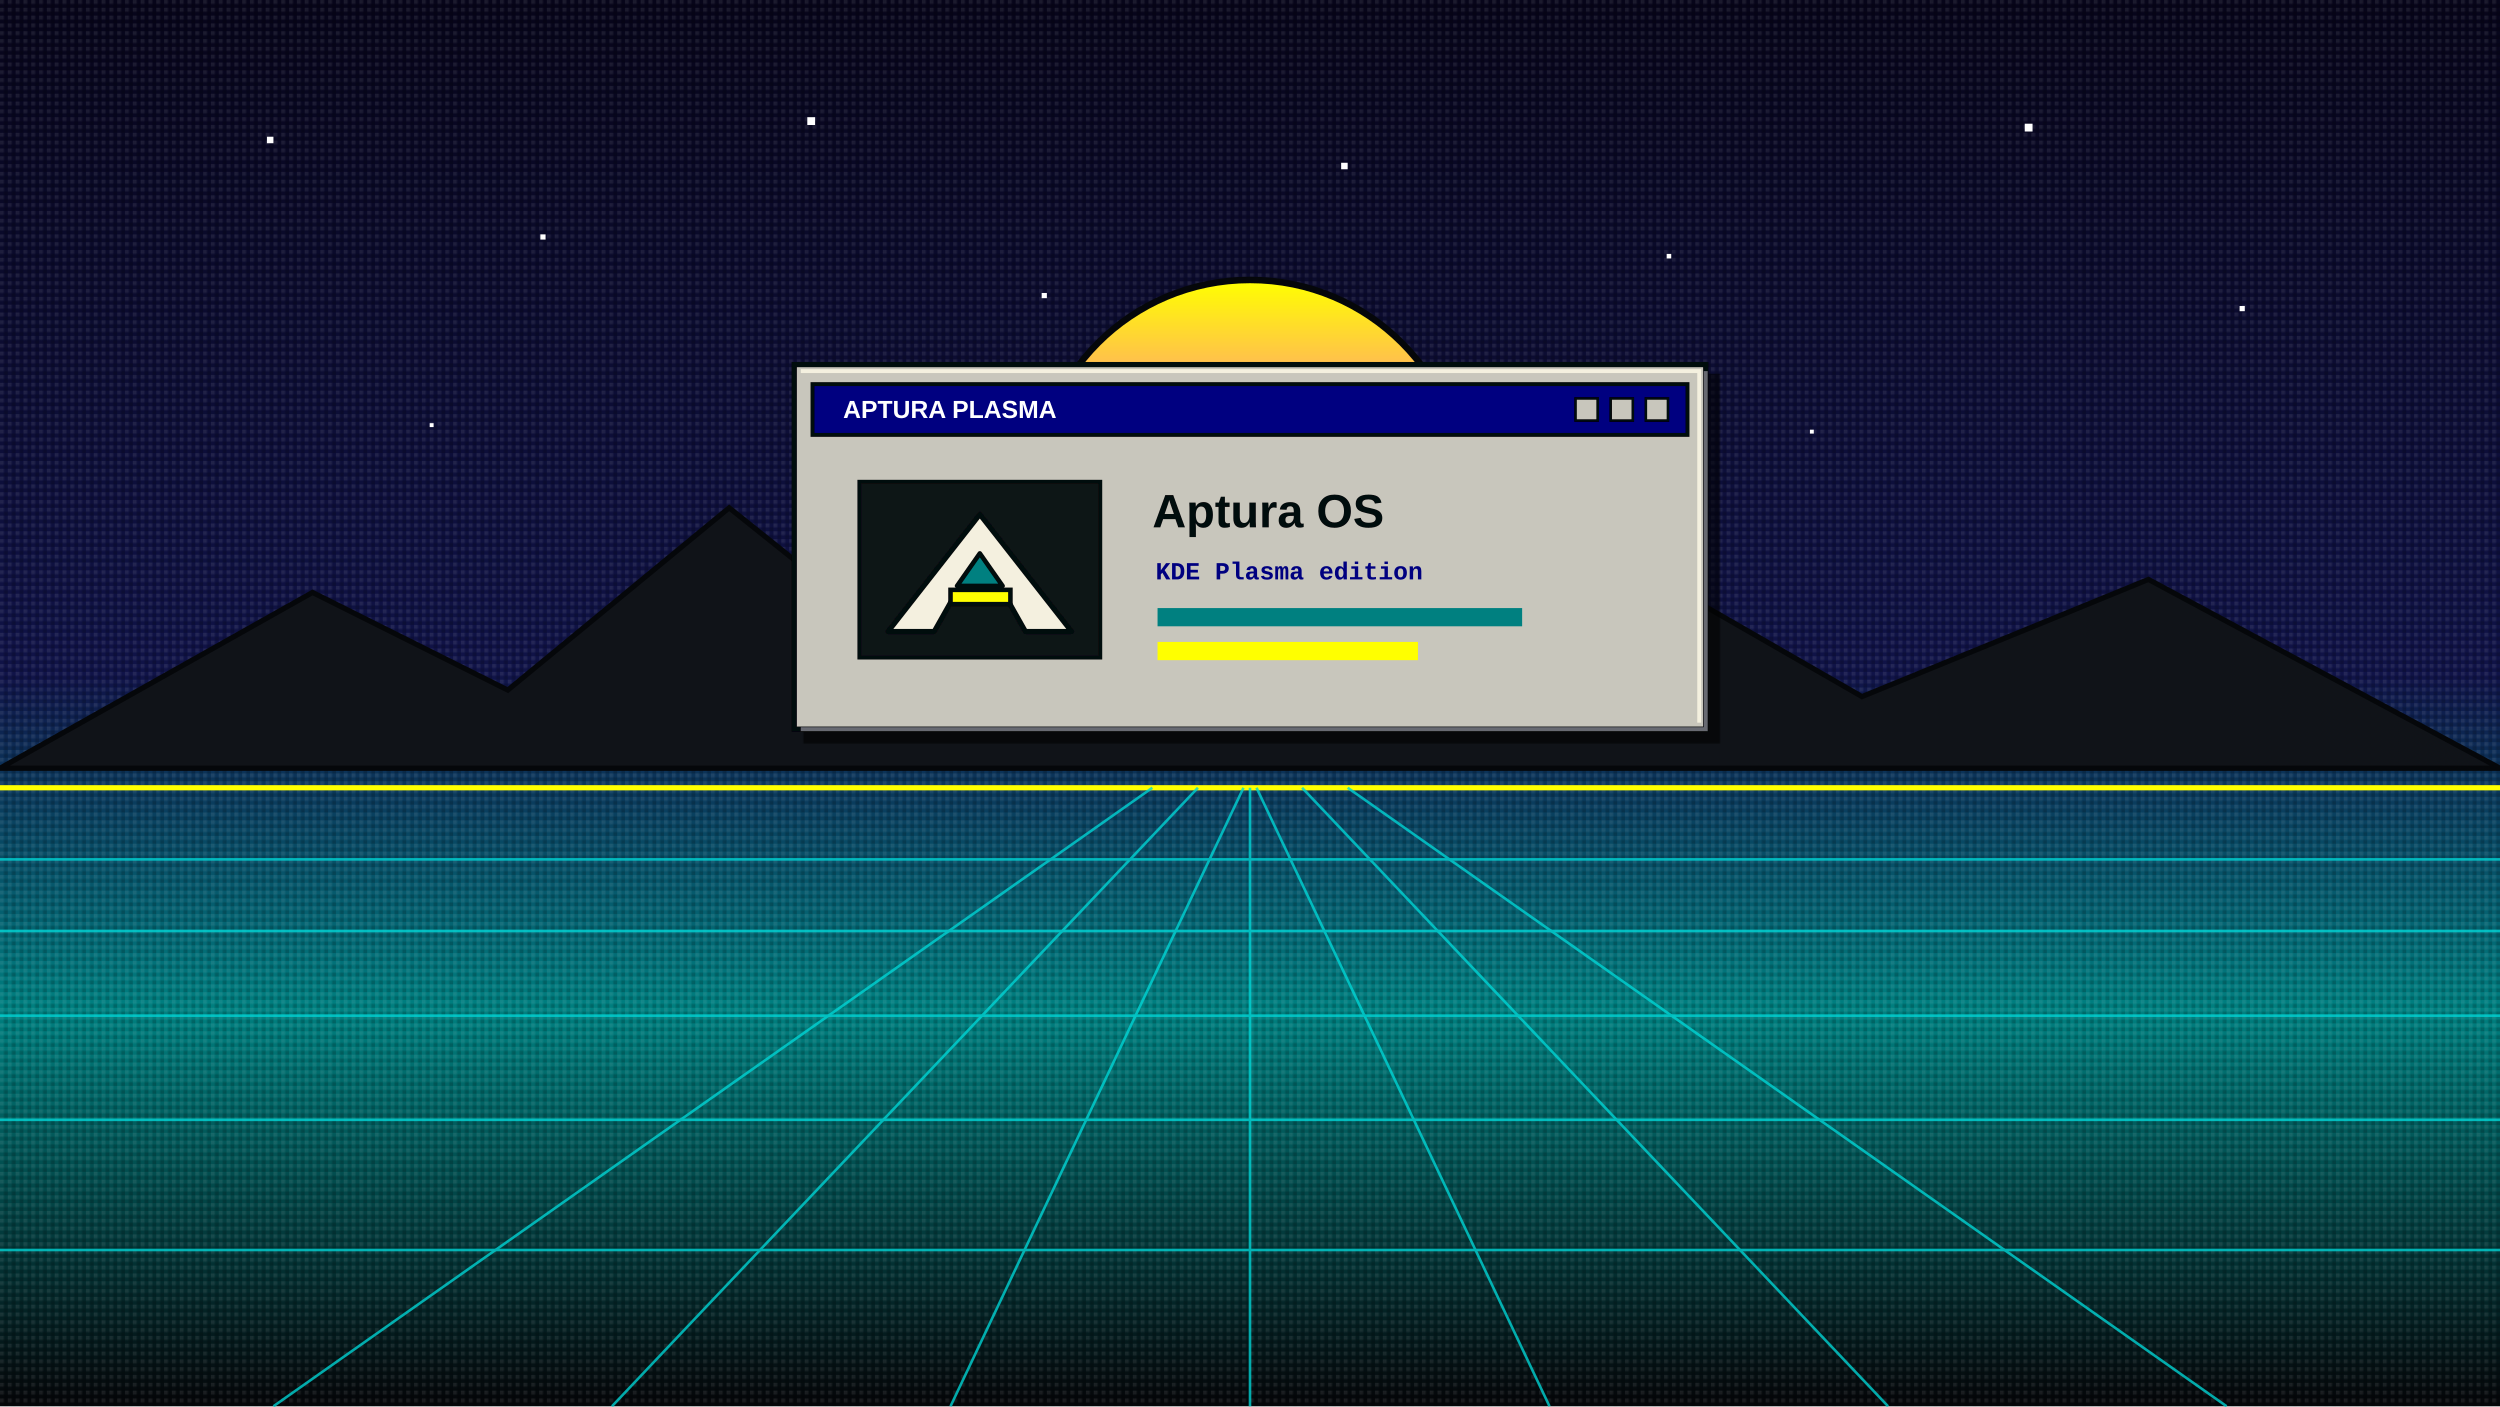
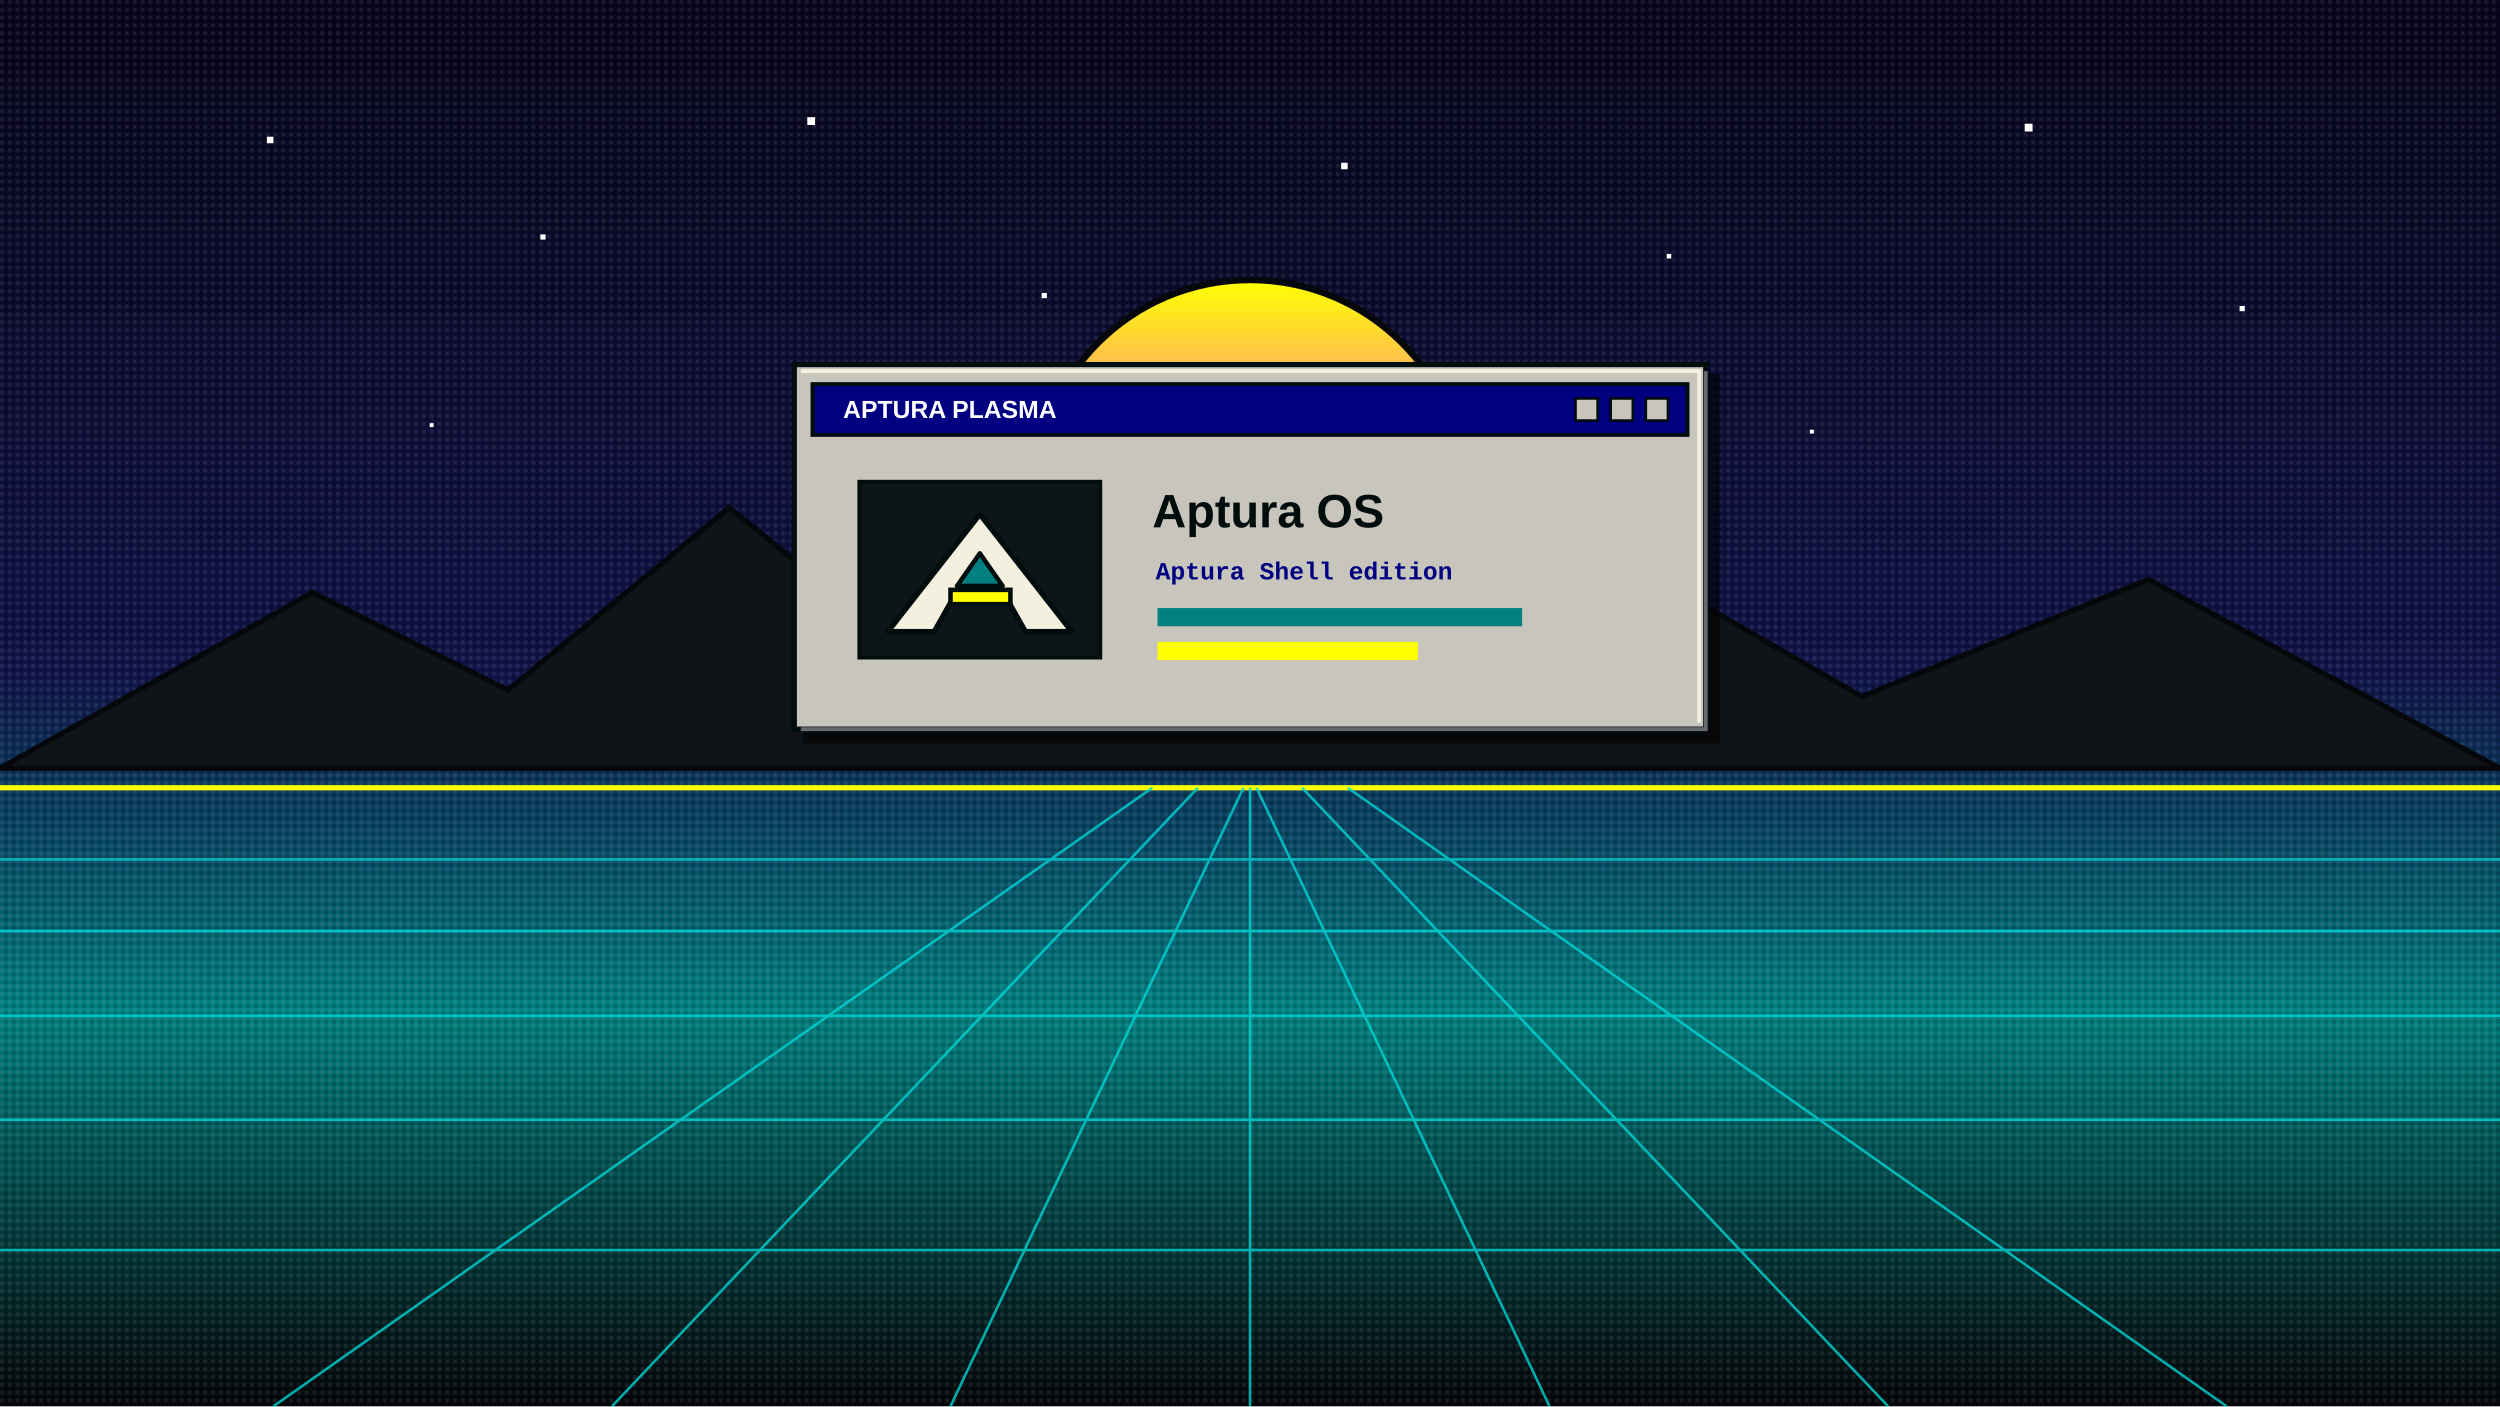
- <svg xmlns="http://www.w3.org/2000/svg" width="3840" height="2160" viewBox="0 0 3840 2160" role="img" aria-label="Aptura OS retro Plasma wallpaper">
+ <svg xmlns="http://www.w3.org/2000/svg" width="3840" height="2160" viewBox="0 0 3840 2160" role="img" aria-label="Aptura OS retro Shell wallpaper">
  <defs>
    <linearGradient id="sky" x1="0" y1="0" x2="0" y2="1">
      <stop offset="0" stop-color="#07051a" />
      <stop offset="0.48" stop-color="#101348" />
      <stop offset="0.72" stop-color="#008080" />
      <stop offset="1" stop-color="#05070a" />
    </linearGradient>
    <linearGradient id="sun" x1="0" y1="0" x2="0" y2="1">
      <stop offset="0" stop-color="#ffff00" />
      <stop offset="0.48" stop-color="#ff63bd" />
      <stop offset="1" stop-color="#000080" />
    </linearGradient>
    <pattern id="dither" width="12" height="12" patternUnits="userSpaceOnUse">
      <rect width="12" height="12" fill="transparent" />
      <rect width="6" height="6" fill="#ffffff" opacity="0.08" />
      <rect x="6" y="6" width="6" height="6" fill="#000000" opacity="0.18" />
    </pattern>
    <filter id="hard-shadow" x="-20%" y="-20%" width="140%" height="140%">
      <feDropShadow dx="18" dy="18" stdDeviation="0" flood-color="#000000" flood-opacity="0.58" />
    </filter>
  </defs>
  <rect width="3840" height="2160" fill="url(#sky)" />
  <rect width="3840" height="2160" fill="url(#dither)" />
  <g fill="#ffffff">
    <rect x="410" y="210" width="10" height="10" />
    <rect x="830" y="360" width="8" height="8" />
    <rect x="1240" y="180" width="12" height="12" />
    <rect x="1600" y="450" width="8" height="8" />
    <rect x="2060" y="250" width="10" height="10" />
    <rect x="2560" y="390" width="7" height="7" />
    <rect x="3110" y="190" width="12" height="12" />
    <rect x="3440" y="470" width="8" height="8" />
    <rect x="660" y="650" width="6" height="6" />
    <rect x="2780" y="660" width="6" height="6" />
  </g>
  <circle cx="1920" cy="760" r="330" fill="url(#sun)" stroke="#05070a" stroke-width="10" />
  <g stroke="#05070a" stroke-width="18">
    <path d="M1580 655H2260" />
    <path d="M1605 735H2235" />
    <path d="M1650 815H2190" />
    <path d="M1715 895H2125" />
    <path d="M1810 975H2030" />
  </g>
  <path d="M0 1180L480 910L780 1060L1120 780L1470 1060L1780 820L2140 1080L2460 840L2860 1070L3300 890L3840 1180Z" fill="#101318" stroke="#05070a" stroke-width="8" />
  <path d="M0 1210H3840" stroke="#ffff00" stroke-width="8" />
  <g stroke="#00d6d6" stroke-width="4" opacity="0.78">
    <path d="M0 1320H3840" />
    <path d="M0 1430H3840" />
    <path d="M0 1560H3840" />
    <path d="M0 1720H3840" />
    <path d="M0 1920H3840" />
    <path d="M420 2160L1770 1210" />
    <path d="M940 2160L1840 1210" />
    <path d="M1460 2160L1910 1210" />
    <path d="M1920 2160V1210" />
    <path d="M2380 2160L1930 1210" />
    <path d="M2900 2160L2000 1210" />
    <path d="M3420 2160L2070 1210" />
  </g>
  <g filter="url(#hard-shadow)">
    <rect x="1220" y="560" width="1400" height="560" fill="#c8c6bc" stroke="#05070a" stroke-width="8" />
    <path d="M1230 570H2610V1110" fill="none" stroke="#f4f0df" stroke-width="6" />
    <path d="M2620 570V1120H1230" fill="none" stroke="#686a72" stroke-width="6" />
    <rect x="1248" y="590" width="1344" height="78" fill="#000080" stroke="#05070a" stroke-width="6" />
    <text x="1295" y="642" fill="#ffffff" font-family="Arial, Helvetica, sans-serif" font-size="38" font-weight="700">APTURA PLASMA</text>
    <g fill="#c8c6bc" stroke="#05070a" stroke-width="4">
      <rect x="2420" y="612" width="34" height="34" />
      <rect x="2474" y="612" width="34" height="34" />
      <rect x="2528" y="612" width="34" height="34" />
    </g>
    <rect x="1320" y="740" width="370" height="270" fill="#101318" stroke="#05070a" stroke-width="6" />
    <path d="M1505 790L1646 970H1575L1544 915H1466L1435 970H1364Z" fill="#f4f0df" stroke="#05070a" stroke-width="8" stroke-linejoin="round" />
    <path d="M1505 850L1540 900H1470Z" fill="#008080" stroke="#05070a" stroke-width="7" stroke-linejoin="round" />
    <rect x="1460" y="906" width="92" height="22" fill="#ffff00" stroke="#05070a" stroke-width="7" />
    <text x="1770" y="810" fill="#05070a" font-family="Arial, Helvetica, sans-serif" font-size="72" font-weight="700">Aptura OS</text>
-     <text x="1775" y="890" fill="#000080" font-family="Courier New, monospace" font-size="38" font-weight="700">KDE Plasma edition</text>
+     <text x="1775" y="890" fill="#000080" font-family="Courier New, monospace" font-size="38" font-weight="700">Aptura Shell edition</text>
    <rect x="1778" y="934" width="560" height="28" fill="#008080" />
    <rect x="1778" y="986" width="400" height="28" fill="#ffff00" />
  </g>
</svg>
